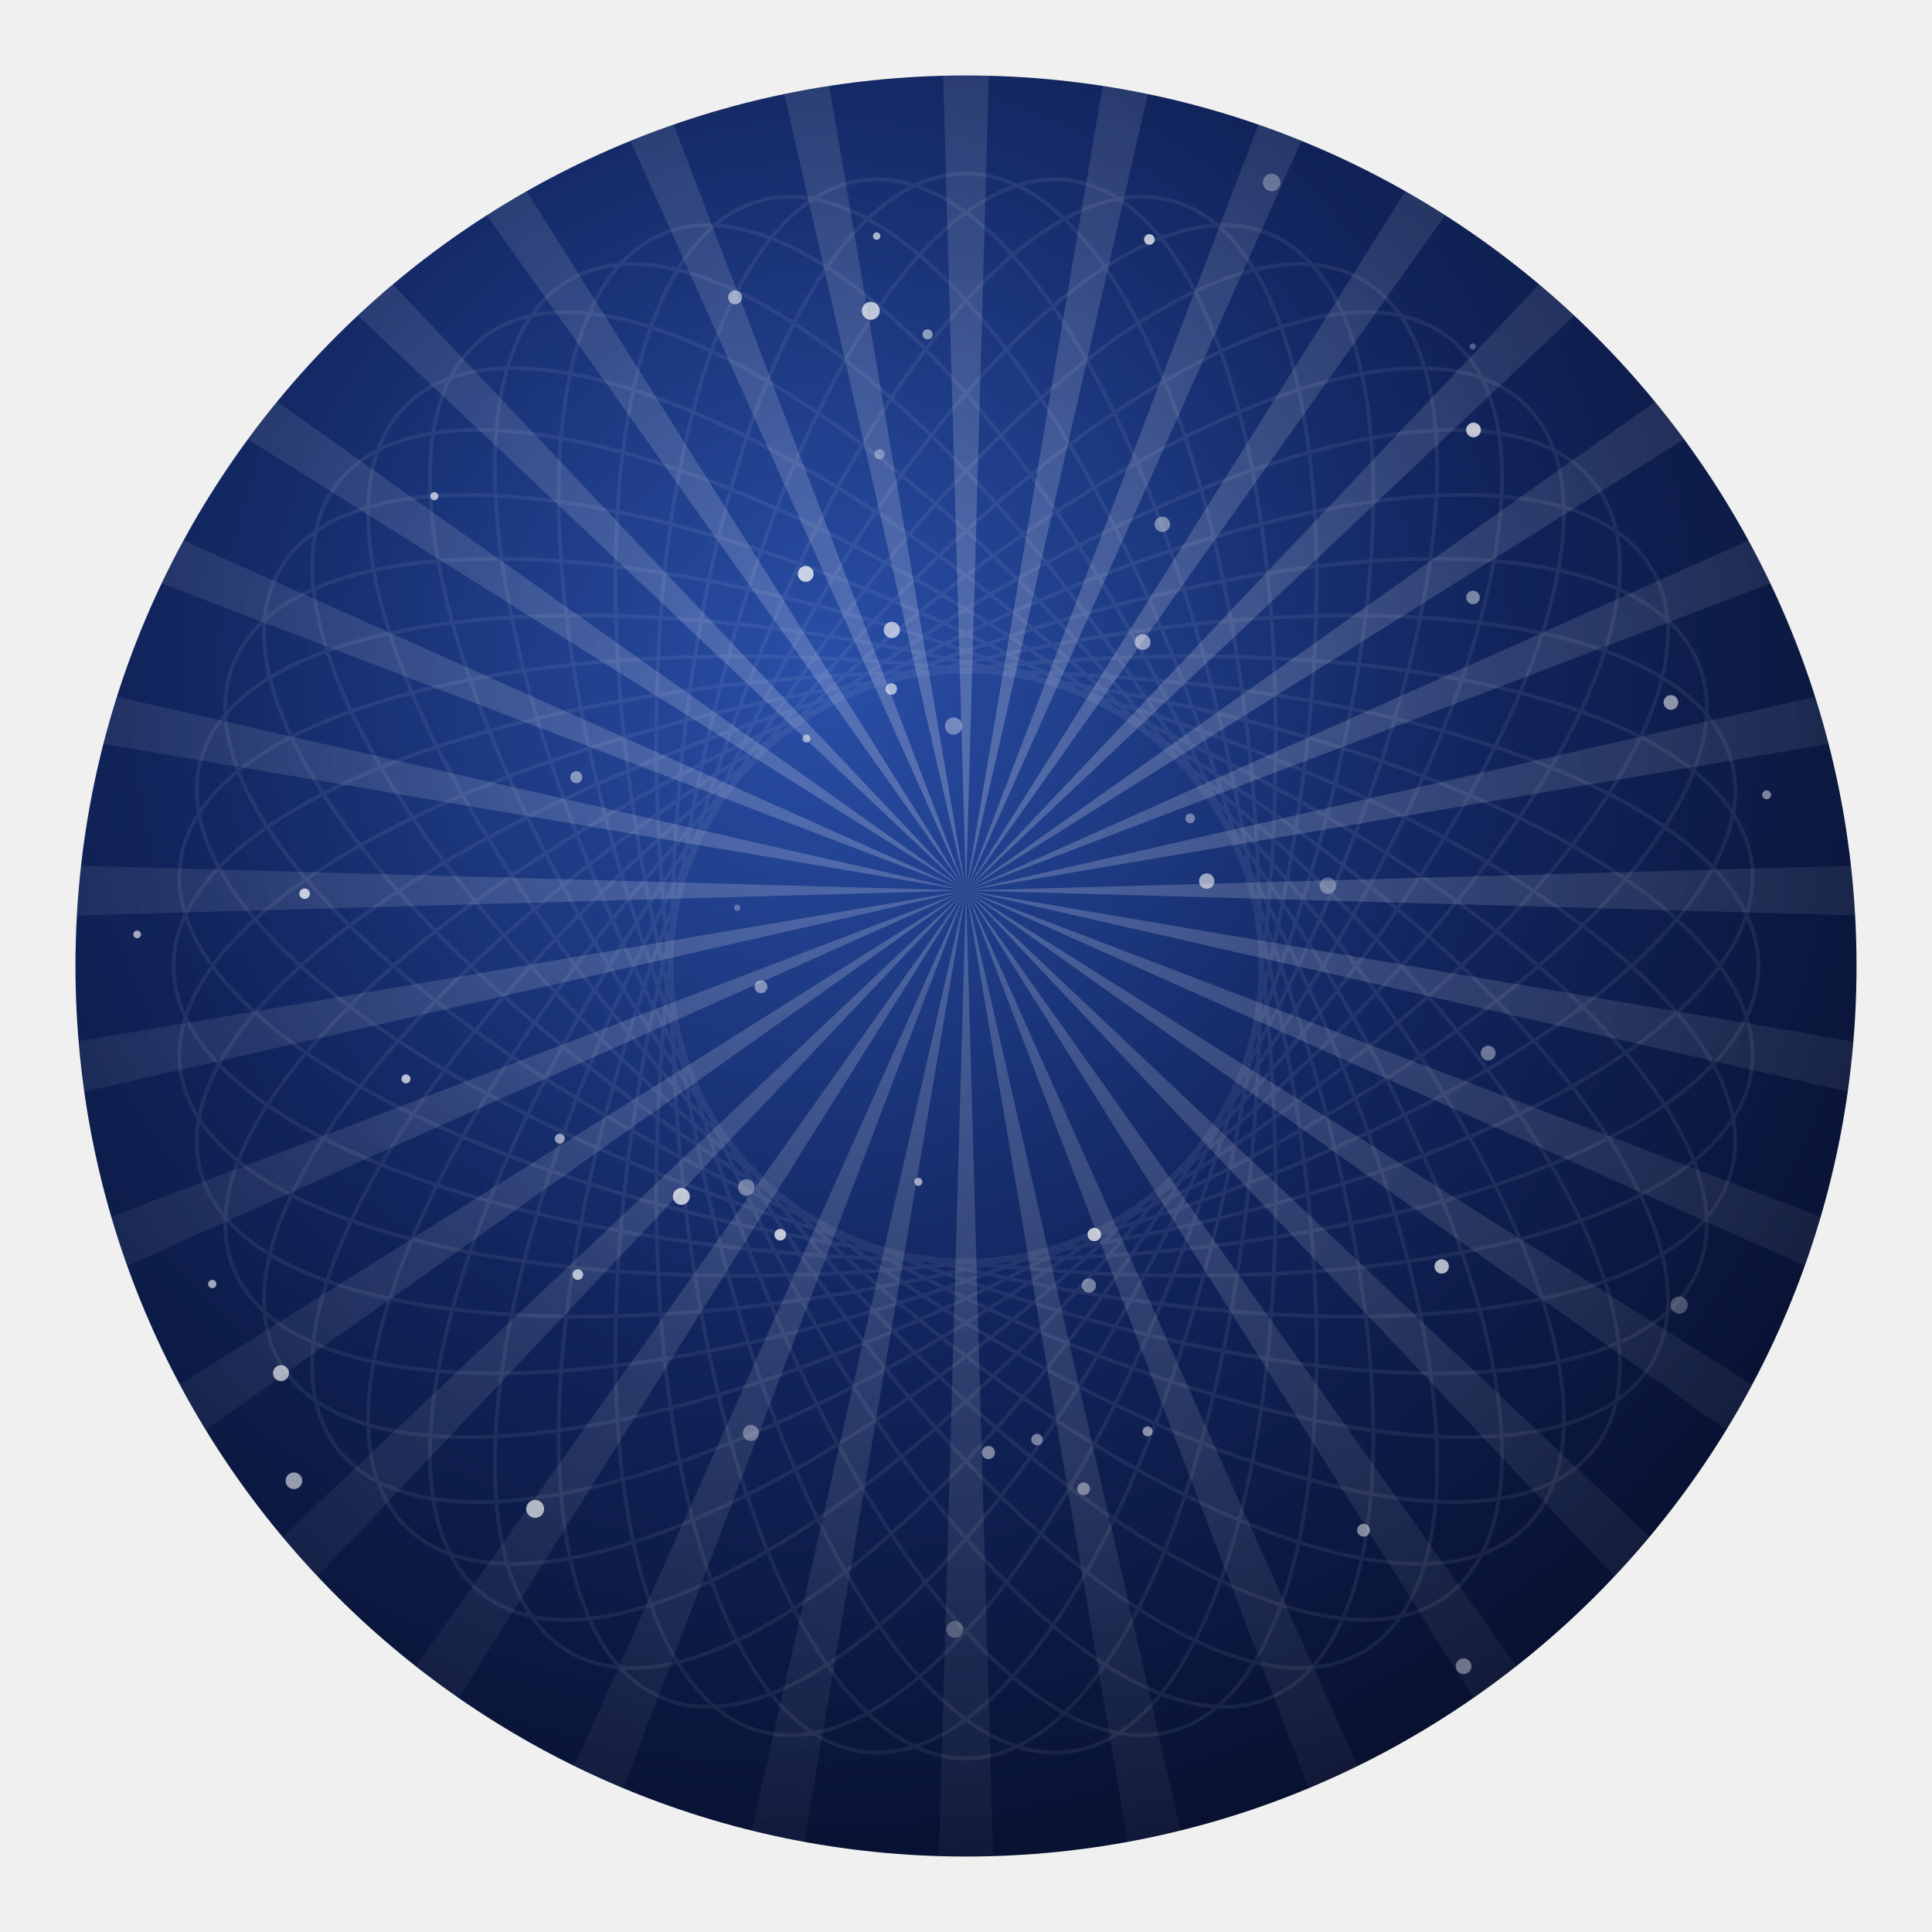
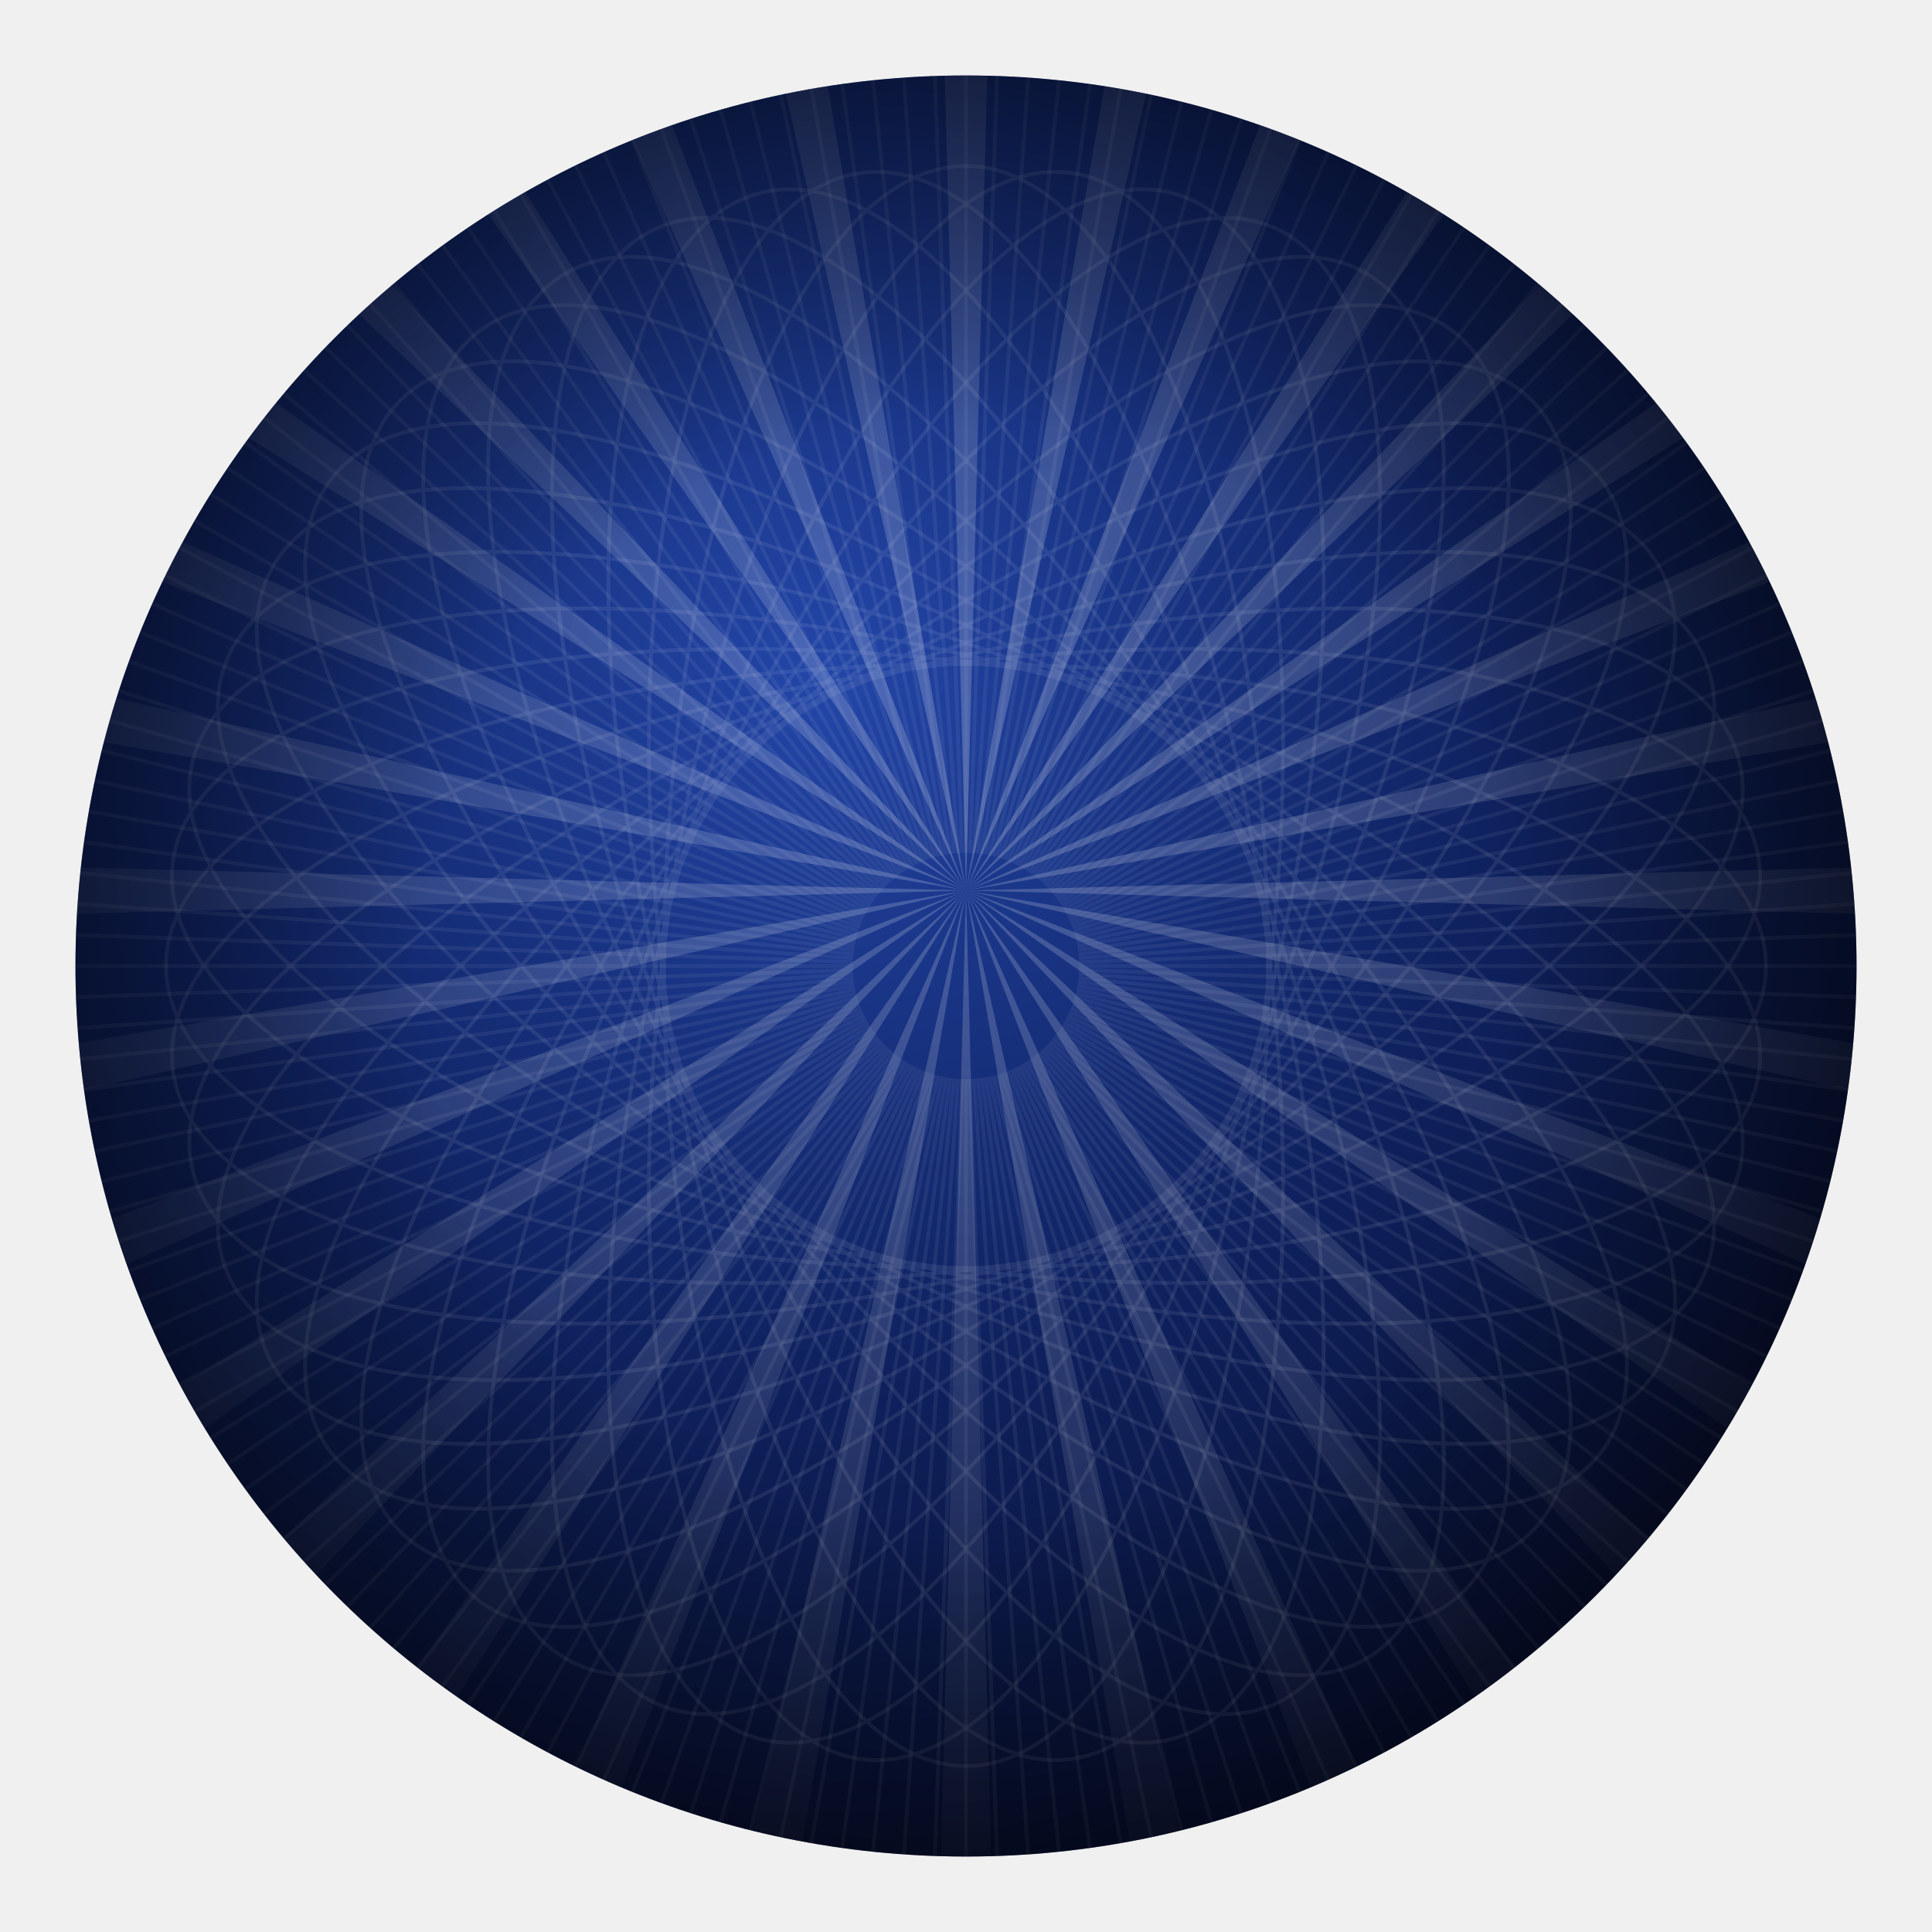
<svg xmlns="http://www.w3.org/2000/svg" viewBox="0 0 512 512">
  <defs>
    <radialGradient id="field" cx=".42" cy=".34" r=".75">
-       <stop offset="0" stop-color="#2A4FA8" />
-       <stop offset="0.5" stop-color="#11245C" />
-       <stop offset="1" stop-color="#050C24" />
+       <stop offset="0" stop-color="#2346A8" />
+       <stop offset="0.5" stop-color="#0F2260" />
+       <stop offset="1" stop-color="#050B26" />
    </radialGradient>
    <radialGradient id="rays" cx="0.5" cy="0.46" r=".5">
      <stop offset="0" stop-color="#FFFFFF" stop-opacity=".5" />
      <stop offset="1" stop-color="#FFFFFF" stop-opacity="0" />
+     </radialGradient>
+     <radialGradient id="vig" cx=".5" cy=".5" r=".5">
+       <stop offset=".6" stop-color="#000" stop-opacity="0" />
+       <stop offset="1" stop-color="#000" stop-opacity=".45" />
    </radialGradient>
    <clipPath id="in">
      <circle cx="256" cy="256" r="236" />
    </clipPath>
  </defs>
  <circle cx="256" cy="256" r="236" fill="url(#field)" />
  <g clip-path="url(#in)">
-     <g fill="none" stroke="#FFFFFF" stroke-width="1" opacity=".07">
-       <ellipse cx="256" cy="256" rx="210" ry="78" transform="rotate(0 256 256)" />
-       <ellipse cx="256" cy="256" rx="210" ry="78" transform="rotate(7.5 256 256)" />
-       <ellipse cx="256" cy="256" rx="210" ry="78" transform="rotate(15 256 256)" />
-       <ellipse cx="256" cy="256" rx="210" ry="78" transform="rotate(22.5 256 256)" />
-       <ellipse cx="256" cy="256" rx="210" ry="78" transform="rotate(30 256 256)" />
-       <ellipse cx="256" cy="256" rx="210" ry="78" transform="rotate(37.5 256 256)" />
-       <ellipse cx="256" cy="256" rx="210" ry="78" transform="rotate(45 256 256)" />
-       <ellipse cx="256" cy="256" rx="210" ry="78" transform="rotate(52.5 256 256)" />
-       <ellipse cx="256" cy="256" rx="210" ry="78" transform="rotate(60 256 256)" />
-       <ellipse cx="256" cy="256" rx="210" ry="78" transform="rotate(67.5 256 256)" />
-       <ellipse cx="256" cy="256" rx="210" ry="78" transform="rotate(75 256 256)" />
-       <ellipse cx="256" cy="256" rx="210" ry="78" transform="rotate(82.5 256 256)" />
-       <ellipse cx="256" cy="256" rx="210" ry="78" transform="rotate(90 256 256)" />
-       <ellipse cx="256" cy="256" rx="210" ry="78" transform="rotate(97.5 256 256)" />
-       <ellipse cx="256" cy="256" rx="210" ry="78" transform="rotate(105 256 256)" />
-       <ellipse cx="256" cy="256" rx="210" ry="78" transform="rotate(112.5 256 256)" />
-       <ellipse cx="256" cy="256" rx="210" ry="78" transform="rotate(120 256 256)" />
-       <ellipse cx="256" cy="256" rx="210" ry="78" transform="rotate(127.5 256 256)" />
-       <ellipse cx="256" cy="256" rx="210" ry="78" transform="rotate(135 256 256)" />
-       <ellipse cx="256" cy="256" rx="210" ry="78" transform="rotate(142.5 256 256)" />
-       <ellipse cx="256" cy="256" rx="210" ry="78" transform="rotate(150 256 256)" />
-       <ellipse cx="256" cy="256" rx="210" ry="78" transform="rotate(157.5 256 256)" />
-       <ellipse cx="256" cy="256" rx="210" ry="78" transform="rotate(165 256 256)" />
-       <ellipse cx="256" cy="256" rx="210" ry="78" transform="rotate(172.5 256 256)" />
+     <path d="M256 226L256 20M257.05 226.02L264.24 20.14M258.09 226.07L272.46 20.57M259.14 226.16L280.67 21.29M260.18 226.29L288.84 22.3M261.21 226.46L296.98 23.59M262.24 226.66L305.07 25.16M263.26 226.89L313.09 27.01M264.27 227.16L321.05 29.14M265.27 227.47L328.93 31.55M266.26 227.81L336.72 34.23M267.24 228.18L344.41 37.18M268.2 228.59L351.99 40.4M269.15 229.04L359.46 43.88M270.08 229.51L366.8 47.62M271 230.02L374 51.62M271.9 230.56L381.06 55.86M272.78 231.13L387.97 60.35M273.63 231.73L394.72 65.07M274.47 232.36L401.3 70.03M275.28 233.02L407.7 75.21M276.07 233.71L413.91 80.62M276.84 234.42L419.94 86.24M277.58 235.16L425.76 92.06M278.29 235.93L431.38 98.09M278.98 236.72L436.79 104.3M279.64 237.53L441.97 110.7M280.27 238.37L446.93 117.28M280.87 239.22L451.65 124.03M281.44 240.1L456.14 130.94M281.98 241L460.38 138M282.49 241.92L464.38 145.2M282.96 242.85L468.12 152.54M283.41 243.8L471.6 160.01M283.82 244.76L474.82 167.59M284.19 245.74L477.77 175.28M284.53 246.73L480.45 183.07M284.84 247.73L482.86 190.95M285.11 248.74L484.99 198.91M285.34 249.76L486.84 206.93M285.54 250.79L488.41 215.02M285.71 251.82L489.7 223.16M285.84 252.86L490.71 231.33M285.93 253.91L491.43 239.54M285.98 254.95L491.86 247.76M286 256L492 256M285.98 257.05L491.86 264.24M285.93 258.09L491.43 272.46M285.84 259.14L490.71 280.67M285.71 260.18L489.7 288.84M285.54 261.21L488.41 296.98M285.34 262.24L486.84 305.07M285.11 263.26L484.99 313.09M284.84 264.27L482.86 321.05M284.53 265.27L480.45 328.93M284.19 266.26L477.77 336.72M283.82 267.24L474.82 344.41M283.41 268.2L471.6 351.99M282.96 269.15L468.12 359.46M282.49 270.08L464.38 366.8M281.98 271L460.38 374M281.44 271.9L456.14 381.06M280.87 272.78L451.65 387.97M280.27 273.63L446.93 394.72M279.64 274.47L441.97 401.3M278.98 275.28L436.79 407.7M278.29 276.07L431.38 413.91M277.58 276.84L425.76 419.94M276.84 277.58L419.94 425.76M276.07 278.29L413.91 431.38M275.28 278.98L407.7 436.79M274.47 279.64L401.3 441.97M273.63 280.27L394.72 446.93M272.78 280.87L387.97 451.65M271.9 281.44L381.06 456.14M271 281.98L374 460.38M270.08 282.49L366.8 464.38M269.15 282.96L359.46 468.12M268.2 283.41L351.99 471.6M267.24 283.82L344.41 474.82M266.26 284.19L336.72 477.77M265.27 284.53L328.93 480.45M264.27 284.84L321.05 482.86M263.26 285.11L313.09 484.99M262.24 285.34L305.07 486.84M261.21 285.54L296.98 488.41M260.18 285.71L288.84 489.7M259.14 285.84L280.67 490.71M258.09 285.93L272.46 491.43M257.05 285.98L264.24 491.86M256 286L256 492M254.95 285.98L247.76 491.86M253.91 285.93L239.54 491.43M252.86 285.84L231.33 490.71M251.82 285.71L223.16 489.7M250.79 285.54L215.02 488.41M249.76 285.34L206.93 486.84M248.74 285.11L198.91 484.99M247.73 284.84L190.95 482.86M246.73 284.53L183.07 480.45M245.74 284.19L175.28 477.77M244.76 283.82L167.59 474.82M243.8 283.41L160.01 471.6M242.85 282.96L152.54 468.12M241.92 282.49L145.2 464.38M241 281.98L138 460.38M240.1 281.44L130.94 456.14M239.22 280.87L124.03 451.65M238.37 280.27L117.28 446.93M237.53 279.64L110.7 441.97M236.72 278.98L104.3 436.79M235.93 278.29L98.09 431.38M235.16 277.58L92.06 425.76M234.42 276.84L86.24 419.94M233.71 276.07L80.62 413.91M233.02 275.28L75.21 407.7M232.36 274.47L70.03 401.3M231.73 273.63L65.07 394.72M231.13 272.78L60.35 387.97M230.56 271.9L55.86 381.06M230.02 271L51.62 374M229.51 270.08L47.62 366.8M229.04 269.15L43.88 359.46M228.59 268.2L40.4 351.99M228.18 267.24L37.18 344.41M227.81 266.26L34.23 336.72M227.47 265.27L31.55 328.93M227.16 264.27L29.14 321.05M226.89 263.26L27.01 313.09M226.66 262.24L25.16 305.07M226.46 261.21L23.59 296.98M226.29 260.18L22.3 288.84M226.16 259.14L21.29 280.67M226.07 258.09L20.57 272.46M226.02 257.05L20.14 264.24M226 256L20 256M226.02 254.95L20.14 247.76M226.07 253.91L20.57 239.54M226.16 252.86L21.29 231.33M226.29 251.82L22.3 223.16M226.46 250.79L23.59 215.02M226.66 249.76L25.16 206.93M226.89 248.74L27.01 198.91M227.16 247.73L29.14 190.95M227.47 246.73L31.55 183.07M227.81 245.74L34.23 175.28M228.18 244.76L37.18 167.59M228.59 243.8L40.4 160.01M229.04 242.85L43.88 152.54M229.51 241.92L47.62 145.2M230.02 241L51.62 138M230.56 240.1L55.86 130.94M231.13 239.22L60.35 124.03M231.73 238.37L65.07 117.28M232.36 237.53L70.03 110.7M233.02 236.72L75.21 104.3M233.71 235.93L80.62 98.09M234.42 235.16L86.24 92.06M235.16 234.42L92.06 86.24M235.93 233.71L98.09 80.62M236.72 233.02L104.3 75.21M237.53 232.36L110.7 70.03M238.37 231.73L117.28 65.07M239.22 231.13L124.03 60.35M240.1 230.56L130.94 55.86M241 230.02L138 51.62M241.92 229.51L145.2 47.62M242.85 229.04L152.54 43.88M243.8 228.59L160.01 40.4M244.76 228.18L167.59 37.18M245.74 227.81L175.28 34.23M246.73 227.47L183.07 31.55M247.73 227.16L190.95 29.14M248.74 226.89L198.91 27.01M249.76 226.66L206.93 25.16M250.79 226.46L215.02 23.59M251.82 226.29L223.16 22.3M252.86 226.16L231.33 21.29M253.91 226.07L239.54 20.57M254.95 226.02L247.76 20.14" stroke="#FFFFFF" stroke-width="1" opacity=".06" />
+     <g fill="none" stroke="#FFFFFF" stroke-width="1" opacity=".08">
+       <ellipse cx="256" cy="256" rx="212" ry="80" transform="rotate(0 256 256)" />
+       <ellipse cx="256" cy="256" rx="212" ry="80" transform="rotate(7.5 256 256)" />
+       <ellipse cx="256" cy="256" rx="212" ry="80" transform="rotate(15 256 256)" />
+       <ellipse cx="256" cy="256" rx="212" ry="80" transform="rotate(22.5 256 256)" />
+       <ellipse cx="256" cy="256" rx="212" ry="80" transform="rotate(30 256 256)" />
+       <ellipse cx="256" cy="256" rx="212" ry="80" transform="rotate(37.5 256 256)" />
+       <ellipse cx="256" cy="256" rx="212" ry="80" transform="rotate(45 256 256)" />
+       <ellipse cx="256" cy="256" rx="212" ry="80" transform="rotate(52.5 256 256)" />
+       <ellipse cx="256" cy="256" rx="212" ry="80" transform="rotate(60 256 256)" />
+       <ellipse cx="256" cy="256" rx="212" ry="80" transform="rotate(67.5 256 256)" />
+       <ellipse cx="256" cy="256" rx="212" ry="80" transform="rotate(75 256 256)" />
+       <ellipse cx="256" cy="256" rx="212" ry="80" transform="rotate(82.5 256 256)" />
+       <ellipse cx="256" cy="256" rx="212" ry="80" transform="rotate(90 256 256)" />
+       <ellipse cx="256" cy="256" rx="212" ry="80" transform="rotate(97.5 256 256)" />
+       <ellipse cx="256" cy="256" rx="212" ry="80" transform="rotate(105 256 256)" />
+       <ellipse cx="256" cy="256" rx="212" ry="80" transform="rotate(112.5 256 256)" />
+       <ellipse cx="256" cy="256" rx="212" ry="80" transform="rotate(120 256 256)" />
+       <ellipse cx="256" cy="256" rx="212" ry="80" transform="rotate(127.5 256 256)" />
+       <ellipse cx="256" cy="256" rx="212" ry="80" transform="rotate(135 256 256)" />
+       <ellipse cx="256" cy="256" rx="212" ry="80" transform="rotate(142.5 256 256)" />
+       <ellipse cx="256" cy="256" rx="212" ry="80" transform="rotate(150 256 256)" />
+       <ellipse cx="256" cy="256" rx="212" ry="80" transform="rotate(157.5 256 256)" />
+       <ellipse cx="256" cy="256" rx="212" ry="80" transform="rotate(165 256 256)" />
+       <ellipse cx="256" cy="256" rx="212" ry="80" transform="rotate(172.5 256 256)" />
    </g>
-     <path d="M256 236L246.76 -93.87L265.24 -93.87zM256 236L311.29 -89.33L329.42 -85.73zM256 236L373.7 -72.3L390.77 -65.23zM256 236L431.58 -43.41L446.95 -33.14zM256 236L482.72 -3.79L495.79 9.28zM256 236L525.14 45.05L535.41 60.42zM256 236L557.23 101.23L564.3 118.3zM256 236L577.73 162.58L581.33 180.71zM256 236L585.87 226.76L585.87 245.24zM256 236L581.33 291.29L577.73 309.42zM256 236L564.3 353.7L557.23 370.77zM256 236L535.41 411.58L525.14 426.95zM256 236L495.79 462.72L482.72 475.79zM256 236L446.95 505.14L431.58 515.41zM256 236L390.77 537.23L373.7 544.3zM256 236L329.42 557.73L311.29 561.33zM256 236L265.24 565.87L246.76 565.87zM256 236L200.71 561.33L182.58 557.73zM256 236L138.3 544.3L121.23 537.23zM256 236L80.42 515.41L65.05 505.14zM256 236L29.28 475.79L16.21 462.72zM256 236L-13.14 426.95L-23.41 411.58zM256 236L-45.23 370.77L-52.3 353.7zM256 236L-65.73 309.42L-69.33 291.29zM256 236L-73.87 245.24L-73.87 226.76zM256 236L-69.33 180.71L-65.73 162.58zM256 236L-52.3 118.3L-45.23 101.23zM256 236L-23.41 60.42L-13.14 45.05zM256 236L16.21 9.28L29.28 -3.79zM256 236L65.05 -33.14L80.42 -43.41zM256 236L121.23 -65.23L138.3 -72.3zM256 236L182.58 -85.73L200.71 -89.33z" fill="url(#rays)" opacity="0.45" />
-     <g fill="#FFFFFF">
-       <circle cx="201.67" cy="261.5" r="1.7" opacity="0.45" />
-       <circle cx="382.06" cy="335.62" r="1.91" opacity="0.68" />
-       <circle cx="180.57" cy="317.06" r="2.24" opacity="0.72" />
-       <circle cx="194.81" cy="78.79" r="1.85" opacity="0.52" />
-       <circle cx="390.37" cy="158.34" r="1.79" opacity="0.44" />
-       <circle cx="56.25" cy="340.28" r="1.1" opacity="0.62" />
-       <circle cx="274.81" cy="381.5" r="1.52" opacity="0.43" />
-       <circle cx="195.35" cy="240.56" r="0.83" opacity="0.3" />
-       <circle cx="308.03" cy="138.94" r="2.05" opacity="0.42" />
-       <circle cx="442.81" cy="186.16" r="1.95" opacity="0.53" />
-       <circle cx="252.71" cy="192.4" r="2.29" opacity="0.36" />
-       <circle cx="287.17" cy="394.55" r="1.68" opacity="0.42" />
-       <circle cx="36.34" cy="247.63" r="1.02" opacity="0.62" />
-       <circle cx="390.5" cy="113.94" r="1.95" opacity="0.74" />
-       <circle cx="153.14" cy="337.78" r="1.41" opacity="0.68" />
-       <circle cx="394.39" cy="279.08" r="1.96" opacity="0.39" />
-       <circle cx="152.73" cy="205.95" r="1.59" opacity="0.46" />
-       <circle cx="213.52" cy="152.1" r="2.1" opacity="0.75" />
-       <circle cx="288.56" cy="340.68" r="1.9" opacity="0.42" />
-       <circle cx="197.77" cy="314.69" r="2.19" opacity="0.38" />
-       <circle cx="199.01" cy="379.75" r="2.14" opacity="0.34" />
-       <circle cx="107.58" cy="285.91" r="1.19" opacity="0.71" />
-       <circle cx="236.34" cy="166.94" r="2.16" opacity="0.63" />
-       <circle cx="115.1" cy="131.49" r="1.07" opacity="0.66" />
-       <circle cx="351.89" cy="234.73" r="2.18" opacity="0.3" />
-       <circle cx="148.34" cy="301.75" r="1.32" opacity="0.55" />
-       <circle cx="206.77" cy="327.21" r="1.54" opacity="0.74" />
-       <circle cx="243.38" cy="313.2" r="1.06" opacity="0.59" />
-       <circle cx="304.6" cy="63.46" r="1.41" opacity="0.72" />
-       <circle cx="337.01" cy="48.35" r="2.33" opacity="0.3" />
-       <circle cx="302.82" cy="170.16" r="2.08" opacity="0.5" />
-       <circle cx="232.32" cy="62.57" r="0.98" opacity="0.64" />
-       <circle cx="387.87" cy="441.56" r="2.08" opacity="0.39" />
-       <circle cx="236.2" cy="182.59" r="1.53" opacity="0.6" />
-       <circle cx="245.81" cy="88.6" r="1.34" opacity="0.5" />
-       <circle cx="444.99" cy="345.86" r="2.29" opacity="0.26" />
-       <circle cx="304.13" cy="379.34" r="1.32" opacity="0.51" />
-       <circle cx="230.77" cy="82.37" r="2.38" opacity="0.7" />
-       <circle cx="141.82" cy="399.87" r="2.38" opacity="0.66" />
-       <circle cx="77.89" cy="392.42" r="2.21" opacity="0.57" />
-       <circle cx="253.02" cy="431.8" r="2.22" opacity="0.26" />
-       <circle cx="80.73" cy="236.85" r="1.39" opacity="0.74" />
-       <circle cx="261.93" cy="384.94" r="1.75" opacity="0.46" />
-       <circle cx="213.73" cy="195.72" r="1.06" opacity="0.53" />
-       <circle cx="361.36" cy="405.52" r="1.7" opacity="0.49" />
-       <circle cx="74.47" cy="363.89" r="2.12" opacity="0.64" />
-       <circle cx="468.18" cy="210.63" r="1.17" opacity="0.47" />
-       <circle cx="289.99" cy="327.16" r="1.78" opacity="0.73" />
-       <circle cx="233.09" cy="120.38" r="1.35" opacity="0.33" />
-       <circle cx="315.42" cy="216.88" r="1.27" opacity="0.39" />
-       <circle cx="390.3" cy="91.82" r="0.81" opacity="0.29" />
-       <circle cx="319.79" cy="233.5" r="2.03" opacity="0.58" />
-     </g>
+     <path d="M256 236L247.42 -93.89L264.58 -93.89zM256 236L311.94 -89.22L328.77 -85.88zM256 236L374.32 -72.06L390.17 -65.49zM256 236L432.14 -43.06L446.41 -33.53zM256 236L483.2 -3.33L495.33 8.8zM256 236L525.53 45.59L535.06 59.86zM256 236L557.49 101.83L564.06 117.68zM256 236L577.88 163.23L581.22 180.06zM256 236L585.89 227.42L585.89 244.58zM256 236L581.22 291.94L577.88 308.77zM256 236L564.06 354.32L557.49 370.17zM256 236L535.06 412.14L525.53 426.41zM256 236L495.33 463.2L483.2 475.33zM256 236L446.41 505.53L432.14 515.06zM256 236L390.17 537.49L374.32 544.06zM256 236L328.77 557.88L311.94 561.22zM256 236L264.58 565.89L247.42 565.89zM256 236L200.06 561.22L183.23 557.88zM256 236L137.68 544.06L121.83 537.49zM256 236L79.86 515.06L65.59 505.53zM256 236L28.8 475.33L16.67 463.2zM256 236L-13.53 426.41L-23.06 412.14zM256 236L-45.49 370.17L-52.06 354.32zM256 236L-65.88 308.77L-69.22 291.94zM256 236L-73.89 244.58L-73.89 227.42zM256 236L-69.22 180.06L-65.88 163.23zM256 236L-52.06 117.68L-45.49 101.83zM256 236L-23.06 59.86L-13.53 45.59zM256 236L16.67 8.8L28.8 -3.33zM256 236L65.59 -33.53L79.86 -43.06zM256 236L121.83 -65.49L137.68 -72.06zM256 236L183.23 -85.88L200.06 -89.22z" fill="url(#rays)" opacity="0.42" />
+     <g fill="#FFFFFF" />
+     <circle cx="256" cy="256" r="236" fill="url(#vig)" />
  </g>
</svg>
